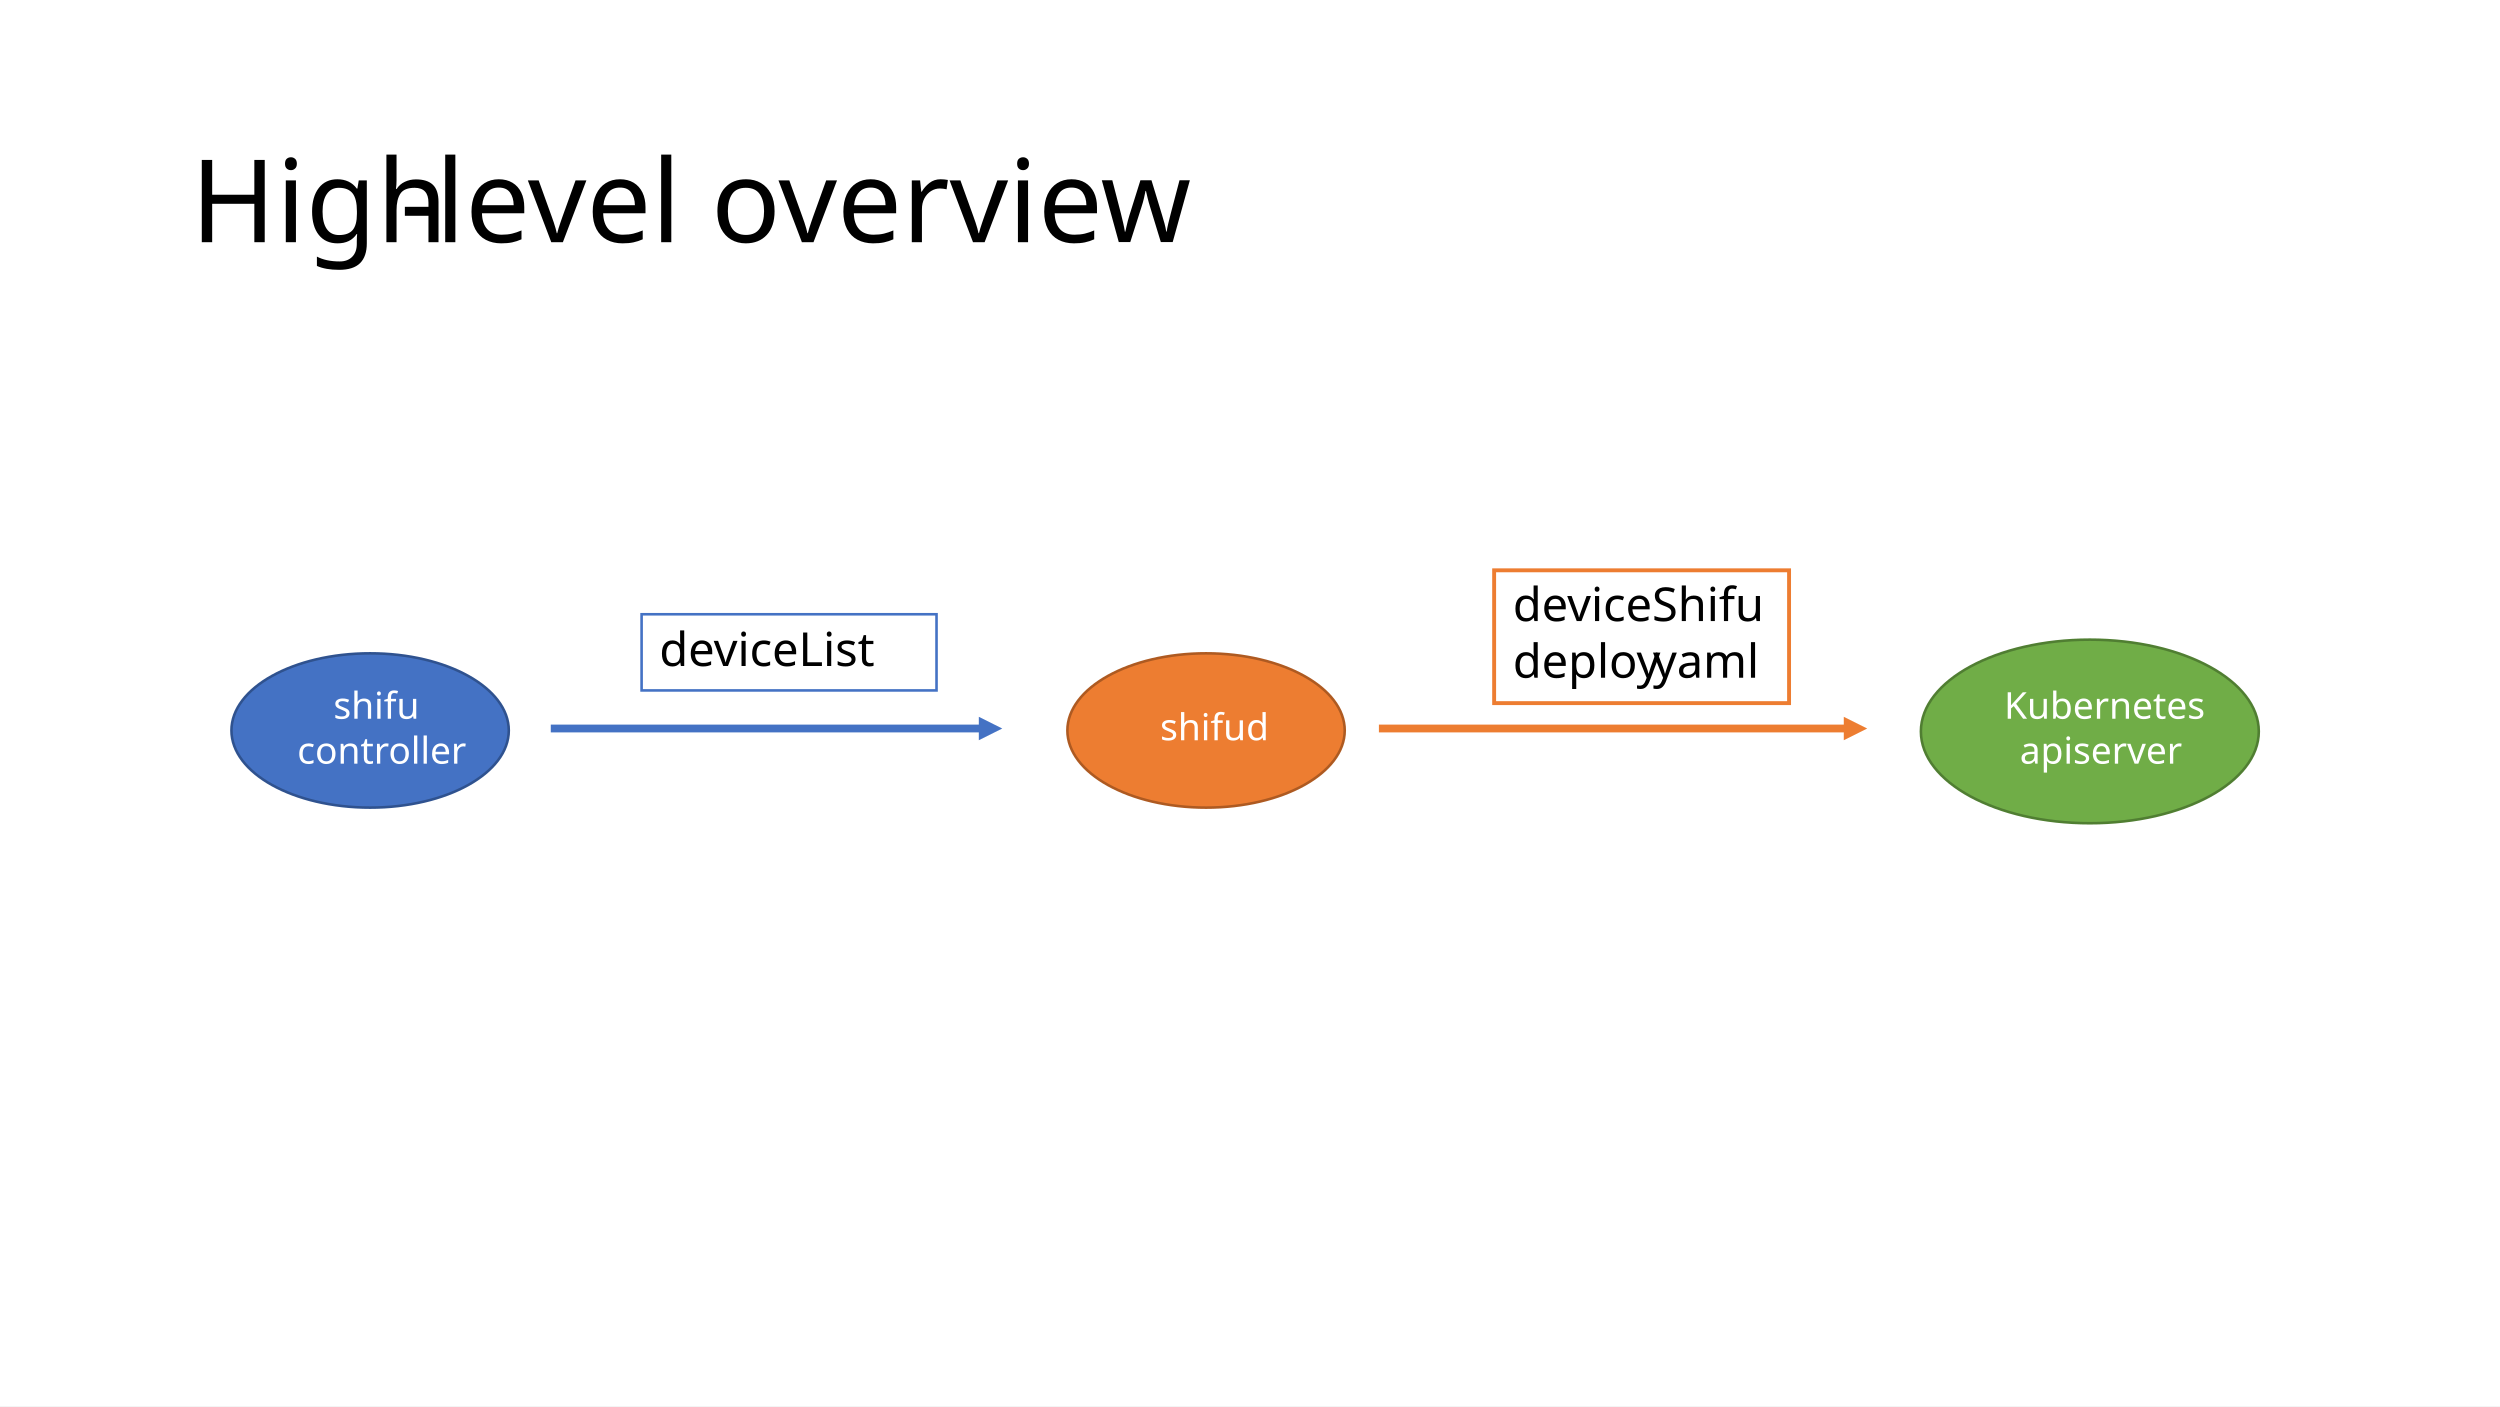
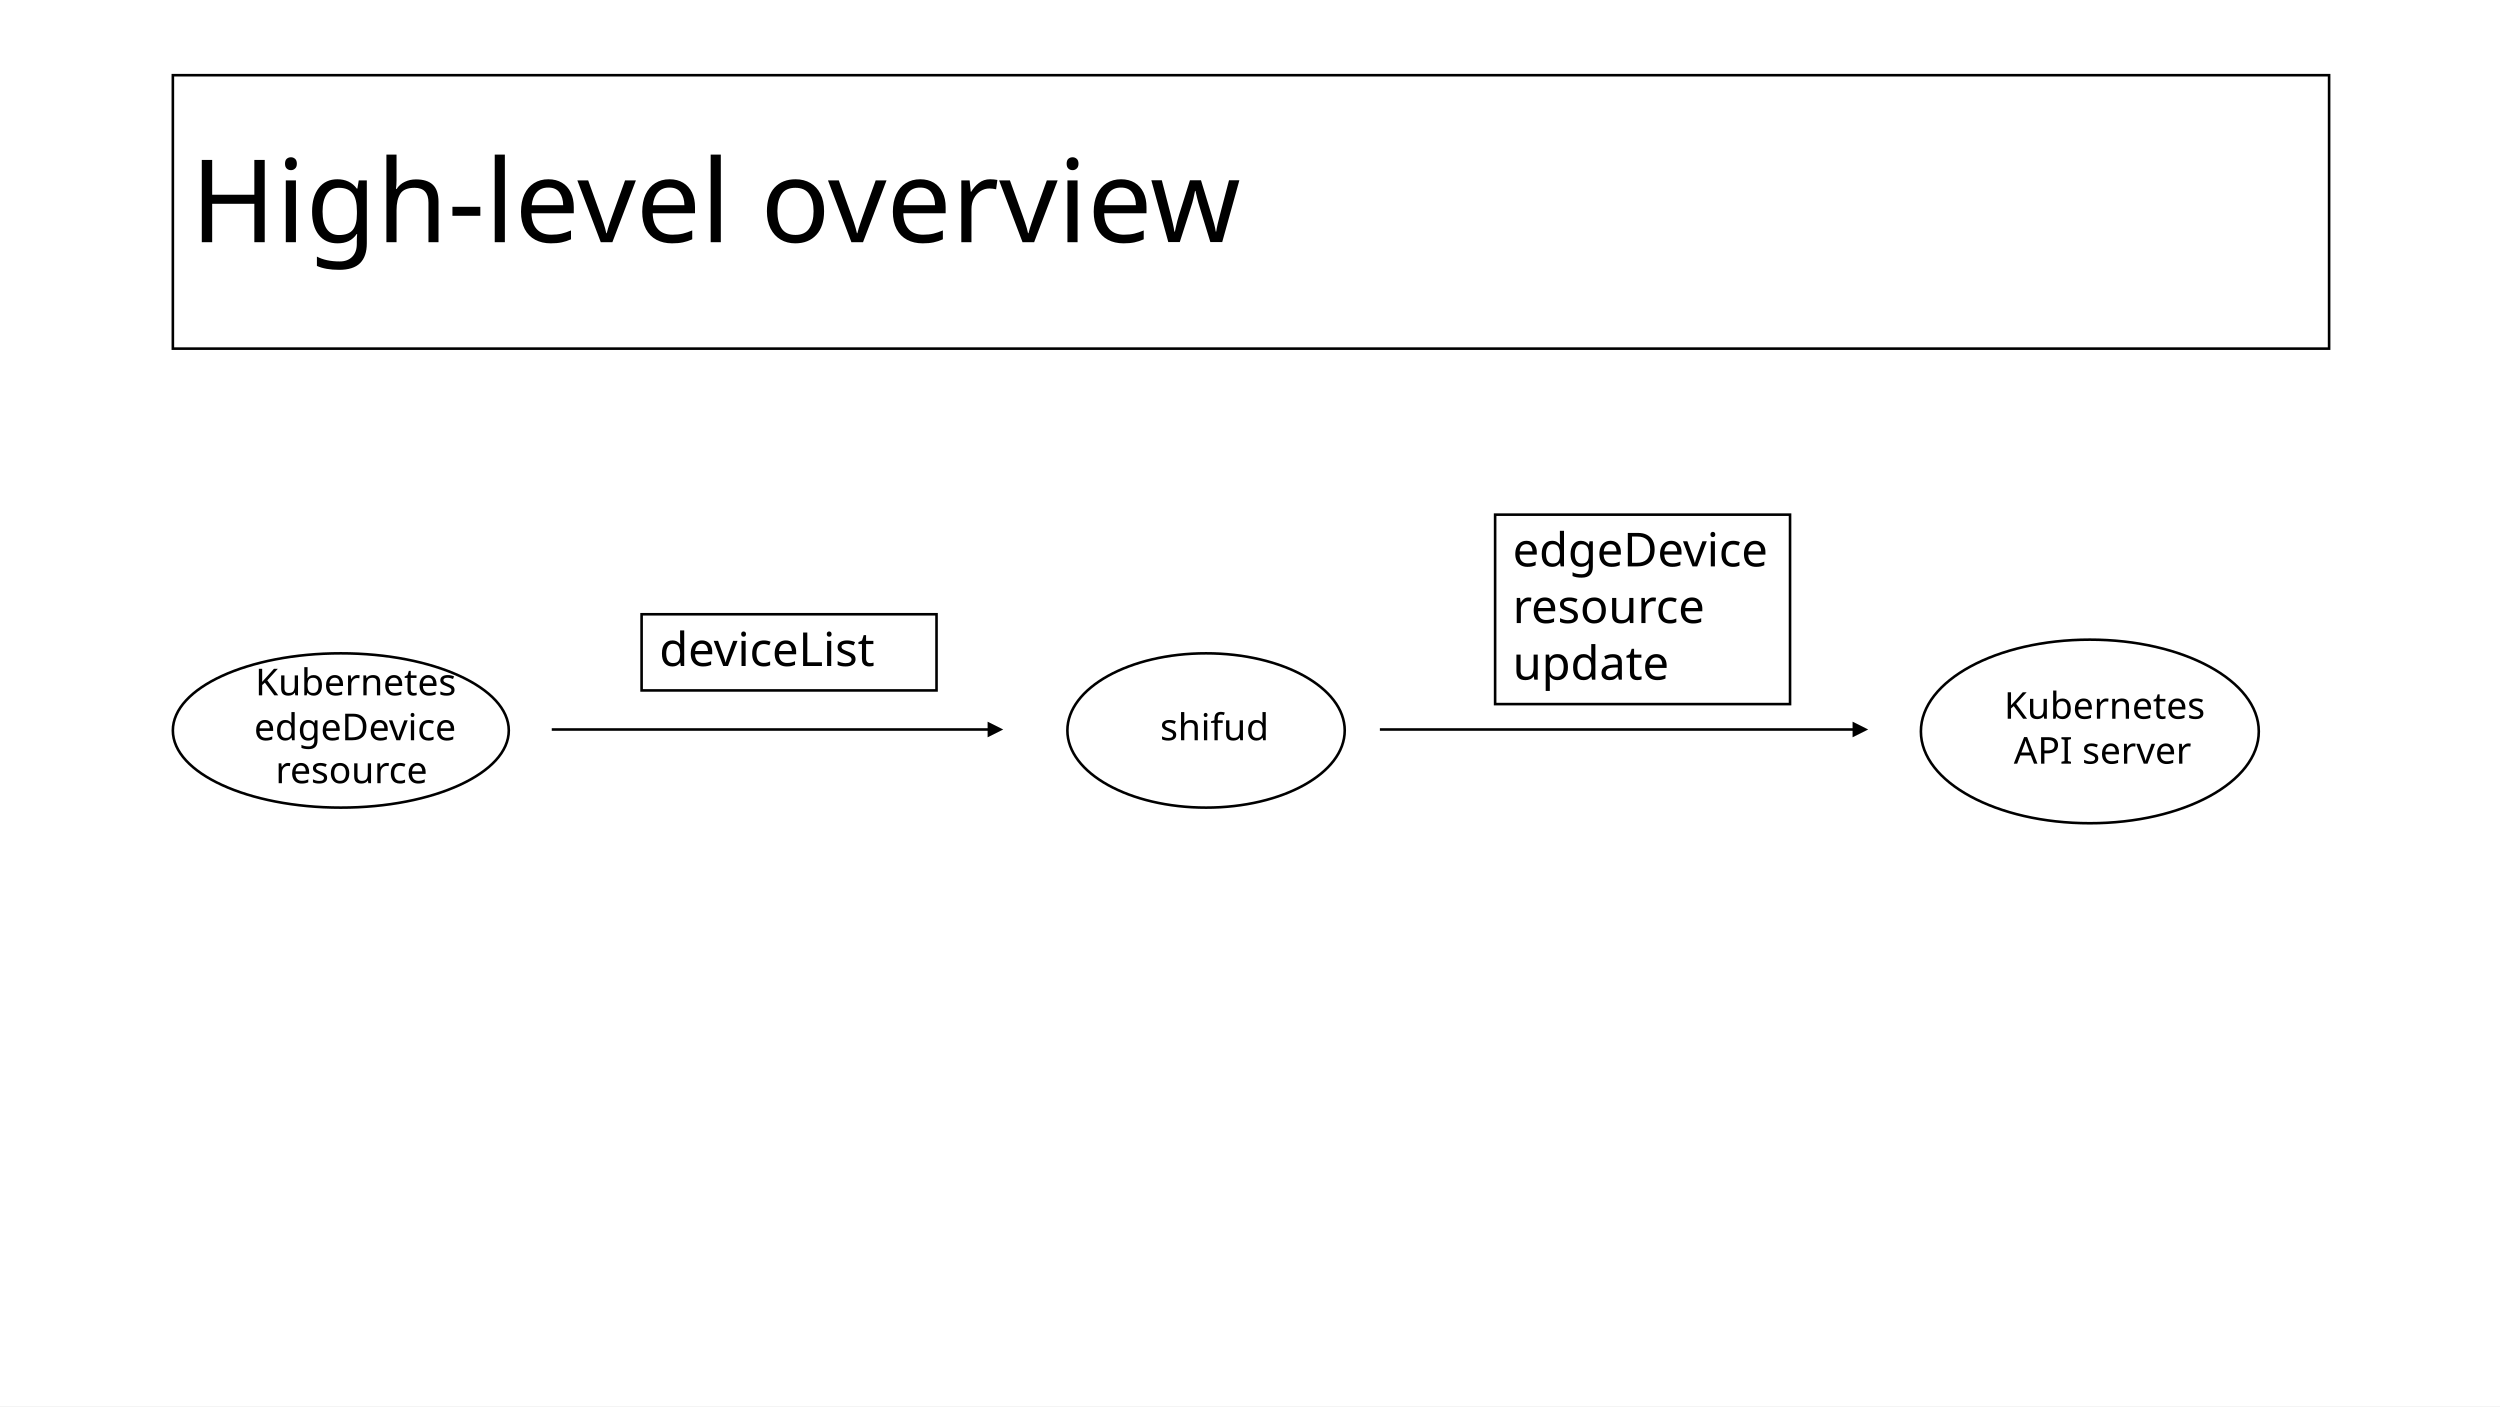
<svg xmlns="http://www.w3.org/2000/svg" width="1280" height="720" overflow="hidden">
  <defs>
    <clipPath id="clip0">
      <rect x="0" y="0" width="1280" height="720" />
    </clipPath>
  </defs>
  <g clip-path="url(#clip0)">
    <rect x="0" y="0" width="1280" height="720" fill="#FFFFFF" />
-     <path d="M118.5 374C118.5 352.185 150.288 334.5 189.5 334.5 228.712 334.5 260.5 352.185 260.5 374 260.5 395.815 228.712 413.5 189.5 413.5 150.288 413.5 118.5 395.815 118.5 374Z" stroke="#2F528F" stroke-width="1.333" stroke-miterlimit="8" fill="#4472C4" fill-rule="evenodd" />
-     <text fill="#FFFFFF" font-family="Calibri,Calibri_MSFontService,sans-serif" font-weight="400" font-size="19" transform="translate(170.711 368)">shifu<tspan font-size="19" x="-18.52" y="23">controller</tspan>
+     <path d="M88.5 374C88.5 352.185 127.004 334.5 174.5 334.5 221.997 334.5 260.5 352.185 260.5 374 260.5 395.815 221.997 413.5 174.5 413.5 127.004 413.5 88.5 395.815 88.5 374Z" stroke="#000000" stroke-width="1.333" stroke-miterlimit="8" fill="#FFFFFF" fill-rule="evenodd" />
+     <text font-family="Calibri,Calibri_MSFontService,sans-serif" font-weight="400" font-size="19" transform="translate(130.688 356)">Kubernetes <tspan font-size="19" x="-0.593" y="23">edgeDevice</tspan>
+       <tspan font-size="19" x="10.38" y="45">resource</tspan>
    </text>
-     <path d="M546.5 374C546.5 352.185 578.288 334.5 617.5 334.5 656.712 334.5 688.5 352.185 688.5 374 688.5 395.815 656.712 413.5 617.5 413.5 578.288 413.5 546.5 395.815 546.5 374Z" stroke="#AE5A21" stroke-width="1.333" stroke-miterlimit="8" fill="#ED7D31" fill-rule="evenodd" />
-     <text fill="#FFFFFF" font-family="Calibri,Calibri_MSFontService,sans-serif" font-weight="400" font-size="19" transform="translate(593.978 379)">shifud</text>
-     <path d="M9.08365e-07-2 221.156-2 221.156 2-9.08365e-07 2ZM219.156-6 231.156 0 219.156 6Z" fill="#4472C4" transform="matrix(1 0 0 -1 282 373)" />
-     <path d="M8.39834e-07-2 240.018-2 240.018 2-8.39834e-07 2ZM238.018-6 250.018 0 238.018 6Z" fill="#ED7D31" transform="matrix(1 0 0 -1 706 373)" />
-     <rect x="328.5" y="314.5" width="151" height="39" stroke="#4472C4" stroke-width="1.333" stroke-miterlimit="8" fill="#FFFFFF" />
+     <path d="M546.5 374C546.5 352.185 578.288 334.5 617.5 334.5 656.712 334.5 688.5 352.185 688.5 374 688.5 395.815 656.712 413.5 617.5 413.5 578.288 413.5 546.5 395.815 546.5 374Z" stroke="#000000" stroke-width="1.333" stroke-miterlimit="8" fill="#FFFFFF" fill-rule="evenodd" />
+     <text font-family="Calibri,Calibri_MSFontService,sans-serif" font-weight="400" font-size="19" transform="translate(593.978 379)">shifud</text>
+     <path d="M3.02788e-07-0.667 224.489-0.667 224.489 0.667-3.02788e-07 0.667ZM223.156-4 231.156 0 223.156 4Z" transform="matrix(1 0 0 -1 282.5 373.5)" />
+     <path d="M2.79945e-07-0.667 243.352-0.667 243.352 0.667-2.79945e-07 0.667ZM242.018-4 250.018 0 242.018 4Z" transform="matrix(1 0 0 -1 706.5 373.5)" />
+     <rect x="328.5" y="314.5" width="151" height="39" stroke="#000000" stroke-width="1.333" stroke-miterlimit="8" fill="#FFFFFF" />
    <text font-family="Calibri,Calibri_MSFontService,sans-serif" font-weight="400" font-size="24" transform="translate(337.6 341)">deviceList</text>
-     <rect x="765" y="292" width="151" height="68" stroke="#ED7D31" stroke-width="2" stroke-miterlimit="8" fill="#FFFFFF" />
-     <text font-family="Calibri,Calibri_MSFontService,sans-serif" font-weight="400" font-size="24" transform="translate(774.591 318)">deviceShifu<tspan font-size="24" x="0" y="29">deploy </tspan>
-       <tspan font-size="24" x="71.707" y="29">yaml</tspan>
-       <tspan font-family="Calibri Light,Calibri Light_MSFontService,sans-serif" font-weight="300" font-size="59" x="-676.991" y="-194">High</tspan>
-       <tspan font-family="Calibri Light,Calibri Light_MSFontService,sans-serif" font-weight="300" font-size="59" x="-569.657" y="-194">-</tspan>
-       <tspan font-family="Calibri Light,Calibri Light_MSFontService,sans-serif" font-weight="300" font-size="59" x="-551.657" y="-194">level overview</tspan>
+     <rect x="765.5" y="263.5" width="151" height="97" stroke="#000000" stroke-width="1.333" stroke-miterlimit="8" fill="#FFFFFF" />
+     <text font-family="Calibri,Calibri_MSFontService,sans-serif" font-weight="400" font-size="24" transform="translate(774.518 290)">edgeDevice<tspan font-size="24" x="0" y="29">resource </tspan>
+       <tspan font-size="24" x="0" y="58">update</tspan>
    </text>
-     <path d="M983.5 374.5C983.5 348.543 1022.23 327.5 1070 327.5 1117.77 327.5 1156.5 348.543 1156.5 374.5 1156.5 400.457 1117.77 421.5 1070 421.5 1022.23 421.5 983.5 400.457 983.5 374.5Z" stroke="#507E32" stroke-width="1.333" stroke-miterlimit="8" fill="#70AD47" fill-rule="evenodd" />
-     <text fill="#FFFFFF" font-family="Calibri,Calibri_MSFontService,sans-serif" font-weight="400" font-size="19" transform="translate(1026.1 368)">Kubernetes <tspan font-size="19" x="8.04" y="23">apiserver</tspan>
+     <rect x="88.5" y="38.5" width="1104" height="140" stroke="#000000" stroke-width="1.333" stroke-miterlimit="8" fill="#FFFFFF" />
+     <text font-family="Calibri,Calibri_MSFontService,sans-serif" font-weight="400" font-size="59" transform="translate(97.6 124)">High-level overview</text>
+     <path d="M983.5 374.5C983.5 348.543 1022.23 327.5 1070 327.5 1117.77 327.5 1156.5 348.543 1156.5 374.5 1156.5 400.457 1117.77 421.5 1070 421.5 1022.23 421.5 983.5 400.457 983.5 374.5Z" stroke="#000000" stroke-width="1.333" stroke-miterlimit="8" fill="#FFFFFF" fill-rule="evenodd" />
+     <text font-family="Calibri,Calibri_MSFontService,sans-serif" font-weight="400" font-size="19" transform="translate(1026.1 368)">Kubernetes <tspan font-size="19" x="4.953" y="23">API server</tspan>
    </text>
  </g>
</svg>
